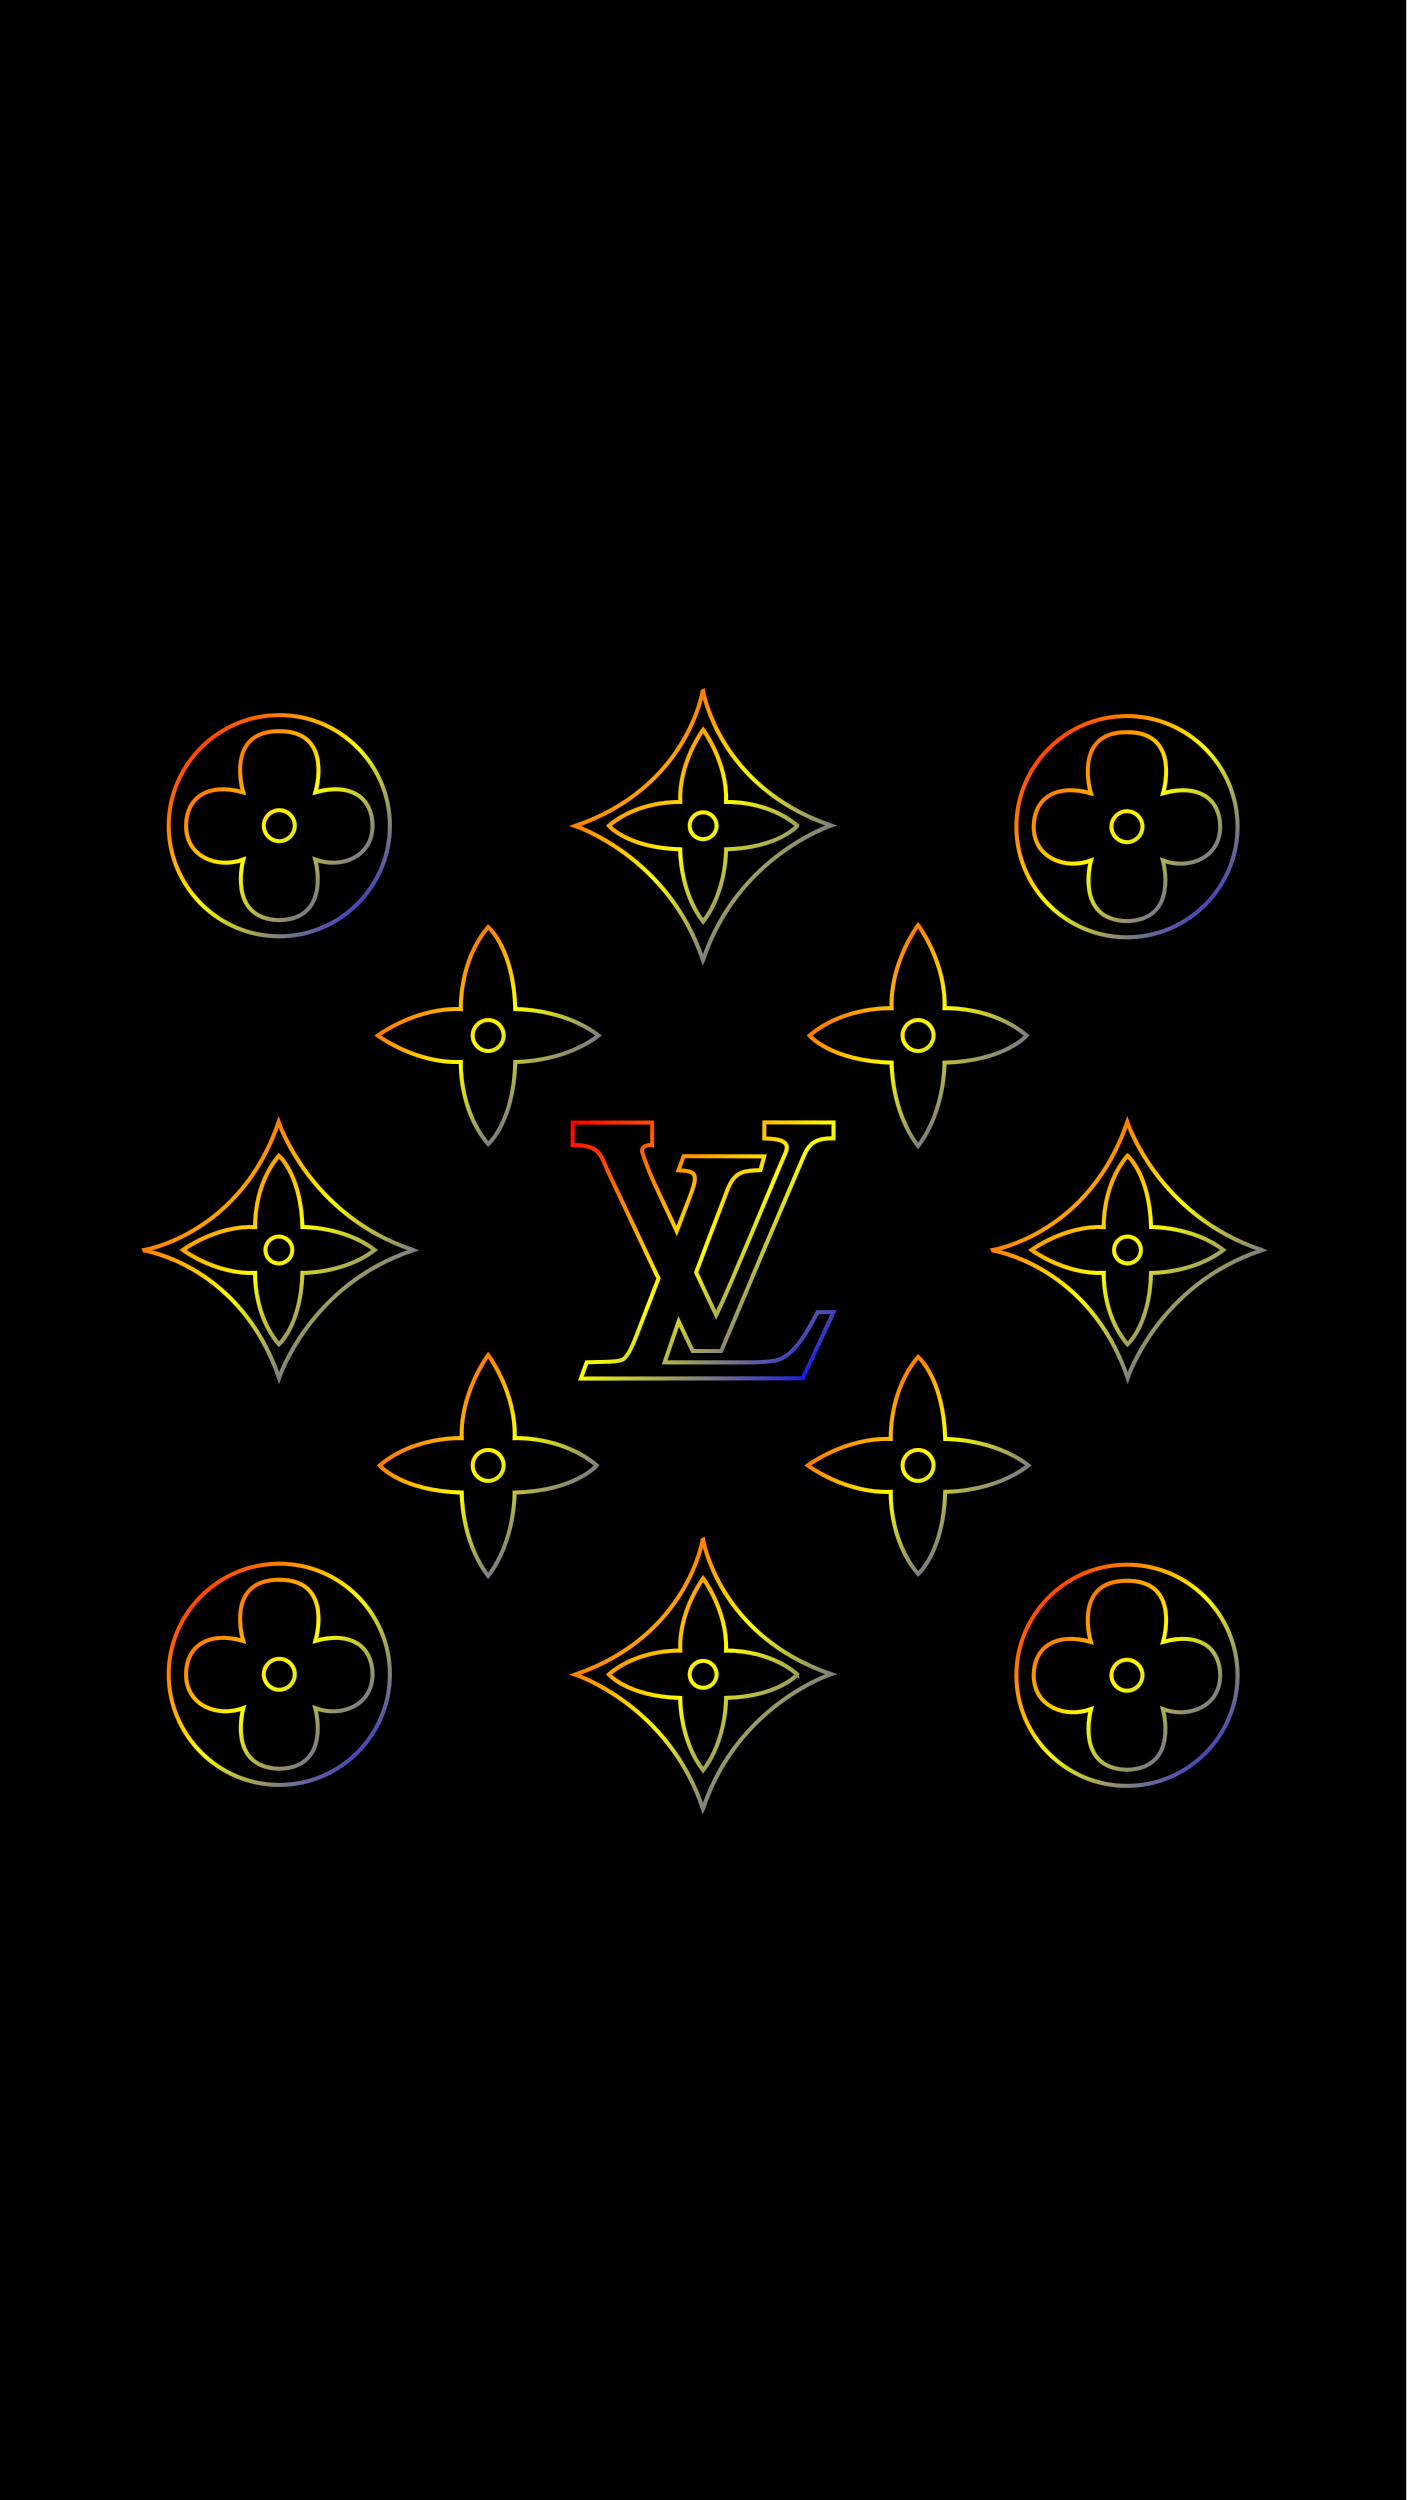
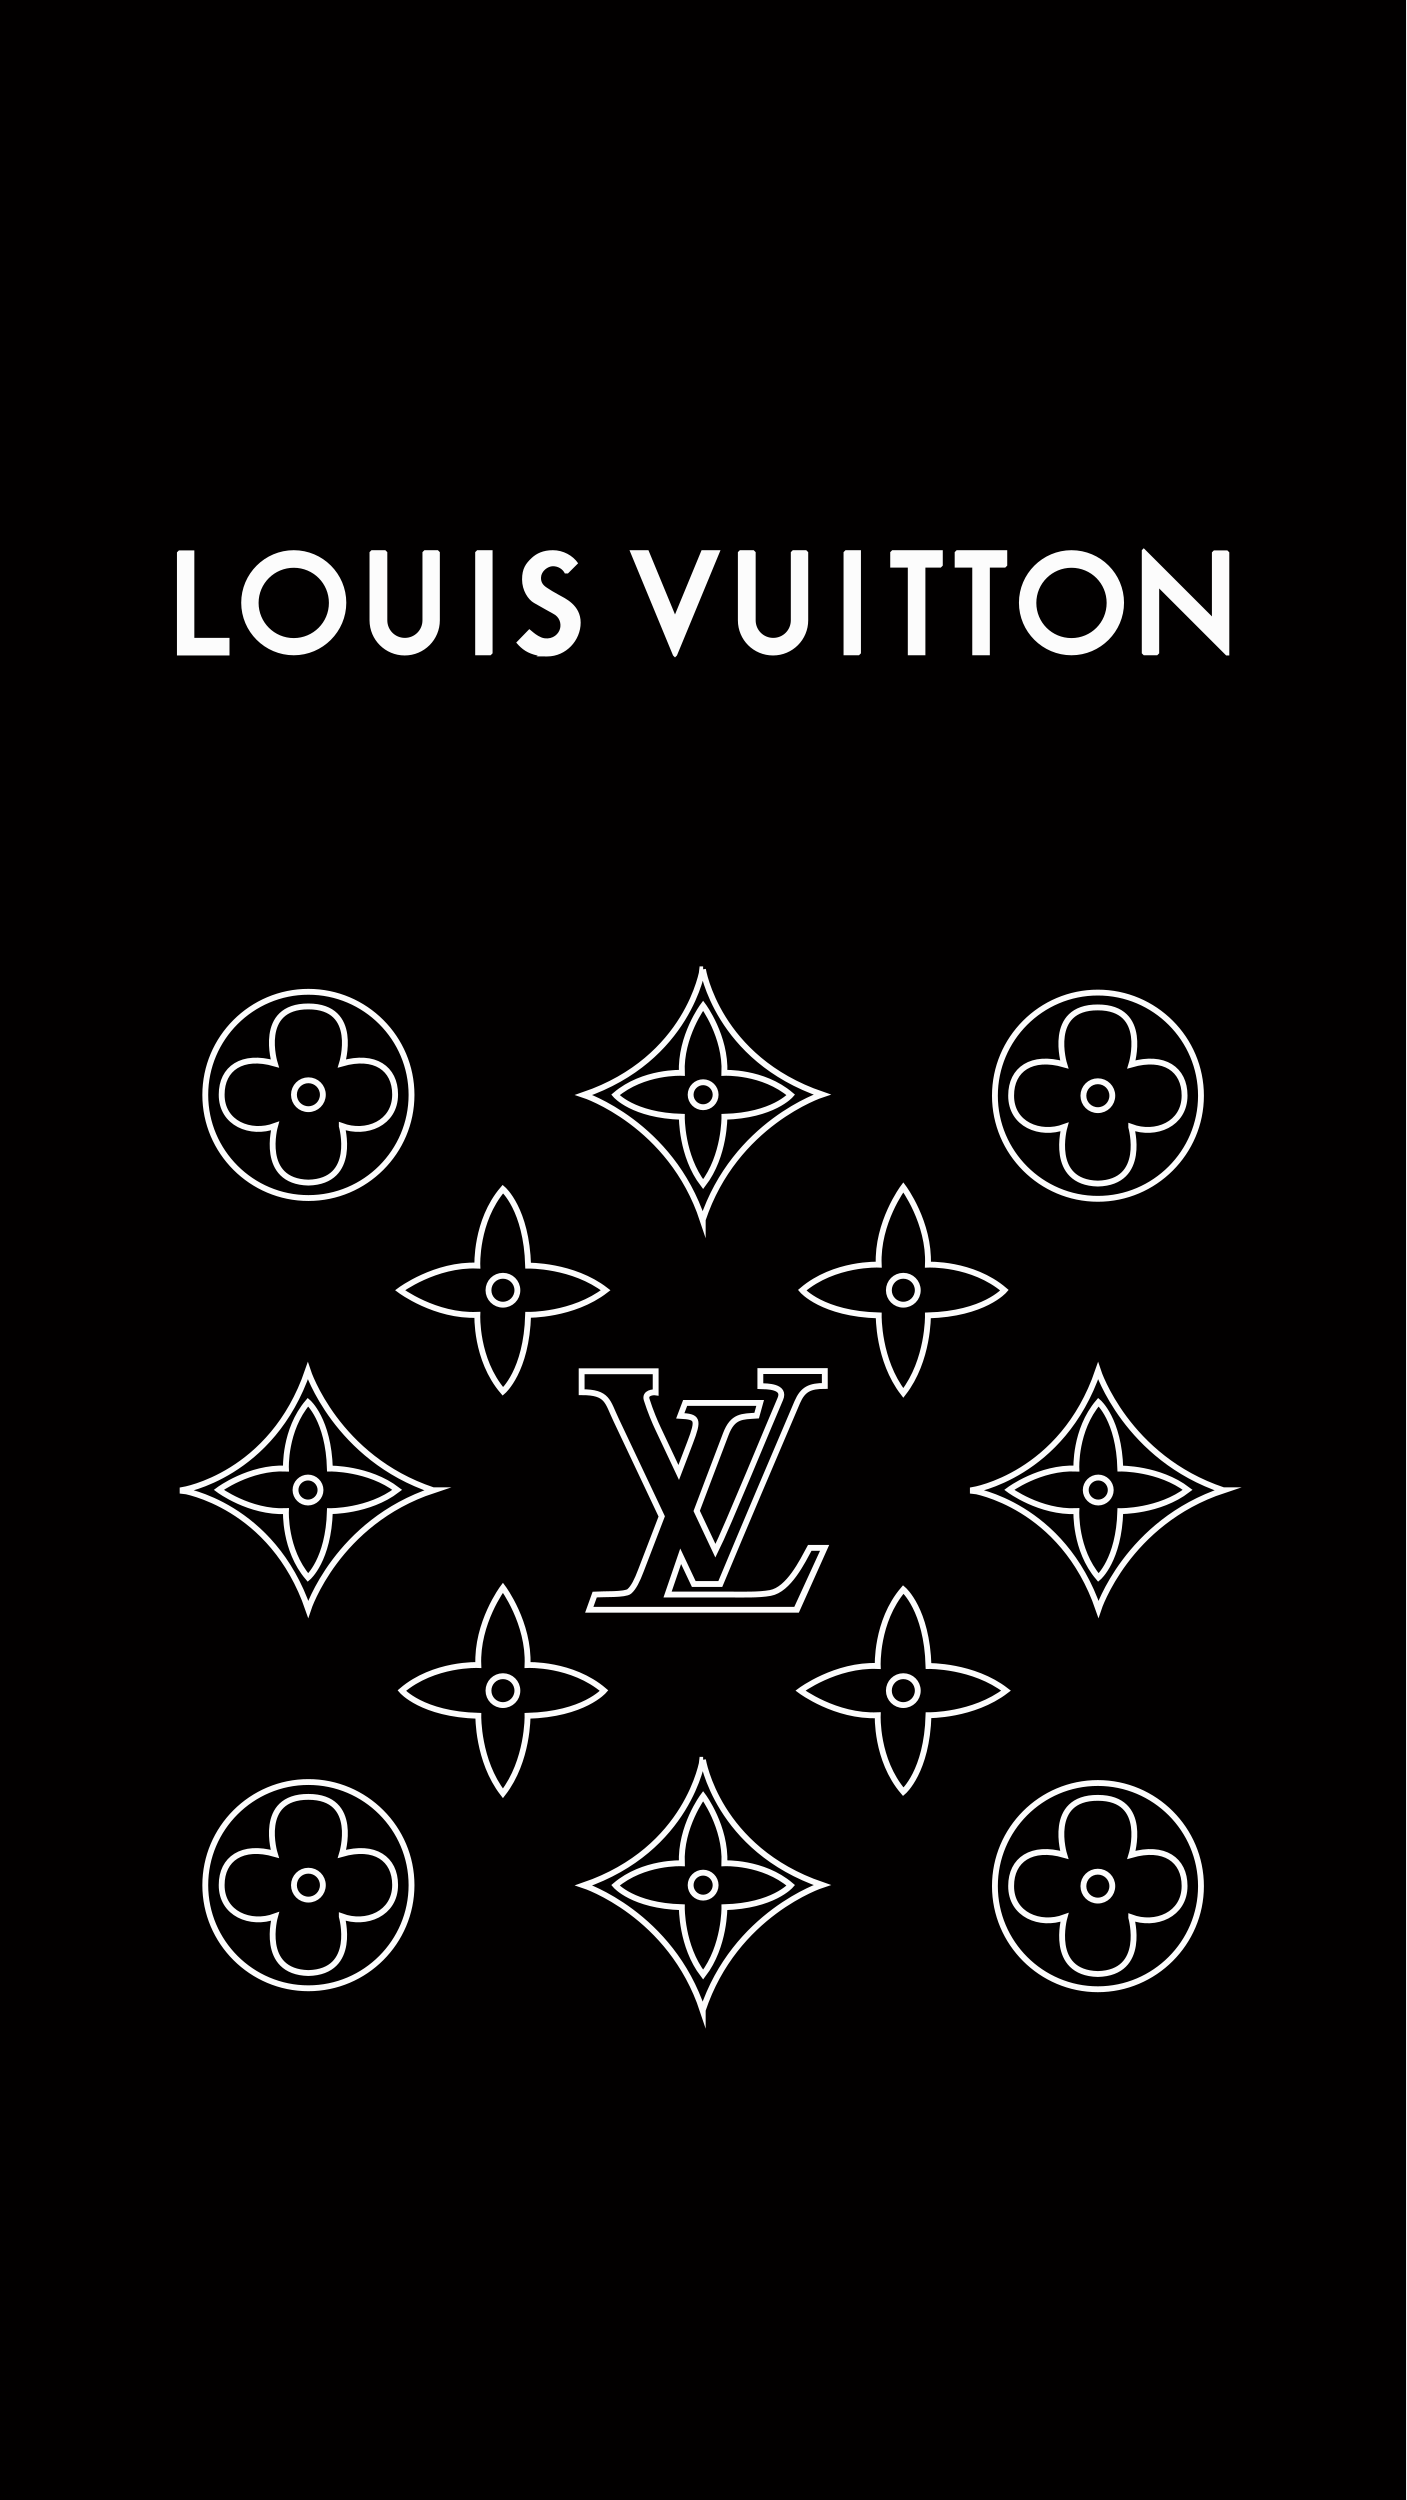
- <svg xmlns="http://www.w3.org/2000/svg" version="1.1" viewBox="0 0 720 1280" xml:space="preserve">
-   <rect width="100%" height="100%" fill="black" />
+ <svg xmlns="http://www.w3.org/2000/svg" id="_图层_1" data-name="图层_1" version="1.1" viewBox="0 0 720 1280">
  <defs>
-     <linearGradient id="rainbow-gradient" x1="0%" y1="0%" x2="100%" y2="100%">
-       <stop offset="0%" stop-color="#FF0000">
-         <animate attributeName="stop-color" values="#FF0000;#FF7F00;#FFFF00;#00FF00;#0000FF;#4B0082;#8F00FF;#FF0000" dur="6s" repeatCount="indefinite" />
-       </stop>
-       <stop offset="50%" stop-color="#FFFF00">
-         <animate attributeName="stop-color" values="#FFFF00;#00FF00;#0000FF;#4B0082;#8F00FF;#FF0000;#FF7F00;#FFFF00" dur="6s" repeatCount="indefinite" />
-       </stop>
-       <stop offset="100%" stop-color="#0000FF">
-         <animate attributeName="stop-color" values="#0000FF;#4B0082;#8F00FF;#FF0000;#FF7F00;#FFFF00;#00FF00;#0000FF" dur="6s" repeatCount="indefinite" />
-       </stop>
-     </linearGradient>
-     <filter id="random-glow" x="-50%" y="-50%" width="200%" height="200%">
-       <feGaussianBlur in="SourceAlpha" stdDeviation="4" result="blur" />
-       <feOffset dx="5" dy="5" result="offsetBlur1" />
-       <feOffset dx="-5" dy="-5" result="offsetBlur2" />
-       <feMerge>
-         <feMergeNode in="offsetBlur1" />
-         <feMergeNode in="offsetBlur2" />
-         <feMergeNode in="SourceGraphic" />
-       </feMerge>
+     <style>
+       .st0 {
+         fill: none;
+         stroke: #fcfcfc;
+         stroke-miterlimit: 10;
+         stroke-width: 3px;
+       }
+ 
+       .st0, .st1 {
+         fill-rule: evenodd;
+       }
+ 
+       .st2 {
+         mask: url(#mask);
+       }
+ 
+       .st1 {
+         fill: #fcfcfc;
+       }
+ 
+       .st3 {
+         filter: url(#luminosity-invert-noclip);
+       }
+ 
+       .st4 {
+         fill: #020000;
+       }
+     </style>
+     <filter id="luminosity-invert-noclip" x="0" y="0" width="720" height="1280" color-interpolation-filters="sRGB" filterUnits="userSpaceOnUse">
+       <feColorMatrix result="cm" values="-1 0 0 0 1 0 -1 0 0 1 0 0 -1 0 1 0 0 0 1 0" />
+       <feFlood flood-color="#fff" result="bg" />
+       <feBlend in="cm" in2="bg" />
    </filter>
+     <mask id="mask" x="0" y="0" width="720" height="1280" maskUnits="userSpaceOnUse">
+       <g class="st3">
+         <path class="st0" d="M244.9,878.5c-28.9-.8-39.2-12.9-39.2-12.9,16.5-14.1,39.2-13.1,39.2-13.1-.9-21.6,12.6-39.6,12.6-39.6,0,0,13.5,18.1,12.6,39.6,0,0,22.7-1,39.2,13.1,0,0-10.3,12.1-39.2,12.9,0,0,.4,22.9-12.6,39.7-13-16.8-12.6-39.7-12.6-39.7ZM257.5,873c4.1,0,7.4-3.3,7.4-7.4s-3.3-7.4-7.4-7.4-7.4,3.3-7.4,7.4,3.3,7.4,7.4,7.4ZM449.9,673.5c-28.9-.8-39.2-12.9-39.2-12.9,16.5-14.1,39.2-13.1,39.2-13.1-.9-21.6,12.6-39.6,12.6-39.6,0,0,13.5,18.1,12.6,39.6,0,0,22.7-1,39.2,13.1,0,0-10.3,12.1-39.2,12.9,0,0,.4,22.9-12.6,39.7-13-16.8-12.6-39.7-12.6-39.7ZM462.5,668c4.1,0,7.4-3.3,7.4-7.4s-3.3-7.4-7.4-7.4-7.4,3.3-7.4,7.4,3.3,7.4,7.4,7.4ZM475.4,878.2c-.8,28.9-12.9,39.2-12.9,39.2-14.1-16.5-13.1-39.2-13.1-39.2-21.6.9-39.6-12.6-39.6-12.6,0,0,18.1-13.5,39.6-12.6,0,0-1-22.7,13.1-39.2,0,0,12.1,10.3,12.9,39.2,0,0,22.9-.4,39.7,12.6-16.8,12.9-39.7,12.6-39.7,12.6ZM469.9,865.6c0-4.1-3.3-7.4-7.4-7.4s-7.4,3.3-7.4,7.4,3.3,7.4,7.4,7.4,7.4-3.3,7.4-7.4ZM270.4,673.2c-.8,28.9-12.9,39.2-12.9,39.2-14.1-16.5-13.1-39.2-13.1-39.2-21.6.9-39.6-12.6-39.6-12.6,0,0,18.1-13.5,39.6-12.6,0,0-1-22.7,13.1-39.2,0,0,12.1,10.3,12.9,39.2,0,0,22.9-.4,39.7,12.6-16.8,13-39.7,12.6-39.7,12.6ZM264.9,660.6c0-4.1-3.3-7.4-7.4-7.4s-7.4,3.3-7.4,7.4,3.3,7.4,7.4,7.4,7.4-3.3,7.4-7.4ZM360,554.1c-3.5,0-6.4,2.9-6.4,6.4s2.9,6.4,6.4,6.4,6.4-2.9,6.4-6.4-2.9-6.4-6.4-6.4ZM360,496.3h-.3c0,.1-7.1,45.9-60.8,64.3,0,0,44.5,14.6,60.9,64.1v-.2c16.5-49.5,61.1-64.1,61.1-64.1-53.7-18.4-61-64.1-61-64.1ZM370.9,571.8s.3,19.9-10.9,34.5c-11.2-14.6-10.9-34.5-10.9-34.5-25.1-.7-34-11.2-34-11.2,14.3-12.2,34-11.3,34-11.3-.8-18.7,10.9-34.4,10.9-34.4,0,0,11.7,15.7,10.9,34.4,0,0,19.7-.9,34,11.3,0,0-9,10.5-34,11.2ZM562.1,553.6c-4.1,0-7.4,3.3-7.4,7.4s3.3,7.4,7.4,7.4,7.4-3.3,7.4-7.4-3.3-7.4-7.4-7.4ZM562.1,508.2c-29.1,0-52.7,23.7-52.7,52.8s23.7,52.8,52.7,52.8,52.8-23.7,52.8-52.8-23.7-52.8-52.8-52.8ZM579.2,577.1s8,28.3-17.1,28.9h0c-25.1-.6-17.1-29-17.1-29-12.5,4.6-27.4-1.3-27.3-16.1,0-13.4,10.5-20.7,27.2-15.9,0,0-9-29.3,17.2-29.2h0c26.2,0,17.2,29.2,17.2,29.2,16.8-4.8,27.2,2.5,27.2,15.9,0,14.8-14.9,20.7-27.3,16.1ZM414.6,792.5c-3.8,7-10.8,21.4-20.2,23.1-6,1.1-14.2.8-22.3.8-6.4,0-12.8,0-17.9,0-4,0-4.6,0-9.2,0h-3.2c2.8-8.2,4.9-14.4,6.7-19.6l6.7,14.2h13.6c12.2-29.3,27.1-64.3,39.4-93.1,2.9-6.7,6.5-8.3,14.1-8.3v-7.6s-33,0-33,0v7.7c3.3.1,13.1,0,10.2,6.6-4.1,9.3-27.5,66.4-33.2,77.7l-9.6-20.4c3.2-8.6,7.4-19.5,14.9-39.3,3.6-9.5,8.4-9,15.8-9.5l1.8-6.5h-38.4c0,0-2.5,6.6-2.5,6.6,8.9.5,9.7,1.5,5,13.8l-5.8,15.2-10.6-22.5c-1.4-2.9-4-9-5.8-14.8-1.1-3.5,3.3-3.9,4.6-3.7v-10.8h-37.9v10.7c13.5,0,13.1,4.7,17.7,14.3l23.3,49.3-10.6,27.6c-2,5.3-3.8,8.9-6,10.8-2.1,1.8-13.1,1.3-17.7,1.6l-2.8,7.8h105.8c0-.1,14.7-31.7,14.7-31.7h-7.6ZM157.9,507.8c-29.1,0-52.8,23.7-52.8,52.8s23.7,52.8,52.8,52.8,52.8-23.7,52.8-52.8-23.7-52.8-52.8-52.8ZM175,576.6s8,28.3-17.1,28.9h0c-25.1-.6-17.1-29-17.1-29-12.5,4.6-27.4-1.3-27.3-16.1,0-13.4,10.5-20.7,27.2-15.9,0,0-9-29.3,17.2-29.2h0c26.2,0,17.2,29.2,17.2,29.2,16.8-4.8,27.2,2.5,27.2,15.9,0,14.8-14.9,20.7-27.3,16.1ZM157.9,553.1c-4.1,0-7.4,3.3-7.4,7.4s3.3,7.4,7.4,7.4,7.4-3.3,7.4-7.4-3.3-7.4-7.4-7.4ZM360,958.8c-3.5,0-6.4,2.9-6.4,6.4s2.9,6.4,6.4,6.4,6.4-2.9,6.4-6.4-2.9-6.4-6.4-6.4ZM360,901h-.3c0,.1-7.1,45.9-60.8,64.3,0,0,44.5,14.6,60.9,64.1v-.2c16.5-49.5,61.1-64.1,61.1-64.1-53.7-18.4-61-64.1-61-64.1ZM370.9,976.5s.3,19.9-10.9,34.5c-11.2-14.6-10.9-34.5-10.9-34.5-25.1-.7-34-11.2-34-11.2,14.3-12.2,34-11.3,34-11.3-.8-18.7,10.9-34.4,10.9-34.4,0,0,11.7,15.7,10.9,34.4,0,0,19.7-.9,34,11.3,0,0-9,10.5-34,11.2ZM151.3,762.9c0,3.5,2.9,6.4,6.4,6.4s6.4-2.9,6.4-6.4-2.9-6.4-6.4-6.4-6.4,2.9-6.4,6.4ZM93.5,762.9v.3c.1,0,45.9,7.1,64.3,60.7,0,0,14.6-44.5,64.1-60.9h-.2c-49.5-16.5-64.1-61.1-64.1-61.1-18.4,53.7-64.1,61-64.1,61ZM168.9,751.9s19.9-.3,34.5,10.9c-14.6,11.2-34.5,10.9-34.5,10.9-.7,25.1-11.2,34-11.2,34-12.2-14.3-11.3-34-11.3-34-18.7.8-34.4-10.9-34.4-10.9,0,0,15.7-11.7,34.4-10.9,0,0-.9-19.7,11.3-34,0,0,10.5,9,11.2,34ZM555.9,762.9c0,3.5,2.9,6.4,6.4,6.4s6.4-2.9,6.4-6.4-2.9-6.4-6.4-6.4-6.4,2.9-6.4,6.4ZM498.1,762.9v.3c.1,0,45.9,7.1,64.3,60.7,0,0,14.6-44.5,64.1-60.9h-.2c-49.5-16.5-64.1-61.1-64.1-61.1-18.4,53.7-64.1,61-64.1,61ZM573.6,751.9s19.9-.3,34.5,10.9c-14.6,11.2-34.5,10.9-34.5,10.9-.7,25.1-11.2,34-11.2,34-12.2-14.3-11.3-34-11.3-34-18.7.8-34.4-10.9-34.4-10.9,0,0,15.7-11.7,34.4-10.9,0,0-.9-19.7,11.3-34,0,0,10.5,9,11.2,34ZM562.1,958.3c-4.1,0-7.4,3.3-7.4,7.4s3.3,7.4,7.4,7.4,7.4-3.3,7.4-7.4-3.3-7.4-7.4-7.4ZM562.1,912.9c-29.1,0-52.7,23.7-52.7,52.8s23.7,52.8,52.7,52.8,52.8-23.7,52.8-52.8-23.7-52.8-52.8-52.8ZM579.2,981.8s8,28.3-17.1,28.9h0c-25.1-.6-17.1-29-17.1-29-12.5,4.6-27.4-1.3-27.3-16.1,0-13.4,10.5-20.7,27.2-15.9,0,0-9-29.3,17.2-29.2h0c26.2,0,17.2,29.2,17.2,29.2,16.8-4.8,27.2,2.5,27.2,15.9,0,14.8-14.9,20.7-27.3,16.1ZM157.9,912.4c-29.1,0-52.8,23.7-52.8,52.8s23.7,52.8,52.8,52.8,52.8-23.7,52.8-52.8-23.7-52.8-52.8-52.8ZM175,981.3s8,28.3-17.1,28.9h0c-25.1-.6-17.1-29-17.1-29-12.5,4.6-27.4-1.3-27.3-16.1,0-13.4,10.5-20.7,27.2-15.9,0,0-9-29.3,17.2-29.2h0c26.2,0,17.2,29.2,17.2,29.2,16.8-4.8,27.2,2.5,27.2,15.9,0,14.8-14.9,20.7-27.3,16.1ZM157.9,957.8c-4.1,0-7.4,3.3-7.4,7.4s3.3,7.4,7.4,7.4,7.4-3.3,7.4-7.4-3.3-7.4-7.4-7.4Z" />
+       </g>
+     </mask>
  </defs>
-   <g fill="none" stroke="url(#rainbow-gradient)" stroke-width="2" filter="url(#random-glow)">
-     <path fill="none" d="M236.42,764.2c-31-0.85-42.07-13.87-42.07-13.87c17.71-15.11,42.07-14.01,42.07-14.01   c-0.94-23.16,13.53-42.56,13.53-42.56s14.46,19.41,13.53,42.56c0,0,24.36-1.1,42.07,14.01c0,0-11.06,13.02-42.07,13.87   c0,0,0.38,24.6-13.53,42.67C236.03,788.8,236.42,764.2,236.42,764.2z M249.94,758.24c4.37,0,7.93-3.57,7.93-7.94   s-3.56-7.94-7.93-7.94s-7.93,3.57-7.93,7.94C242.01,754.67,245.57,758.24,249.94,758.24z" />
-     <path fill="none" d="M456.53,544.09c-31-0.85-42.07-13.88-42.07-13.88c17.71-15.12,42.07-14.01,42.07-14.01   c-0.94-23.16,13.53-42.57,13.53-42.57s14.46,19.41,13.53,42.57c0,0,24.36-1.1,42.07,14.01c0,0-11.06,13.02-42.07,13.88   c0,0,0.38,24.6-13.53,42.66C456.14,568.69,456.53,544.09,456.53,544.09z M470.05,538.13c4.37,0,7.93-3.57,7.93-7.94   s-3.56-7.94-7.93-7.94s-7.93,3.57-7.93,7.94S465.68,538.13,470.05,538.13z" />
-     <path fill="none" d="M483.95,763.82c-0.85,31-13.87,42.07-13.87,42.07c-15.12-17.71-14.01-42.07-14.01-42.07   c-23.16,0.94-42.57-13.52-42.57-13.52s19.41-14.46,42.57-13.53c0,0-1.1-24.36,14.01-42.07c0,0,13.02,11.07,13.87,42.07   c0,0,24.6-0.38,42.66,13.53C508.55,764.21,483.95,763.82,483.95,763.82z M477.99,750.3c0-4.37-3.57-7.94-7.94-7.94   s-7.93,3.57-7.93,7.94s3.56,7.93,7.93,7.93C474.43,758.23,477.99,754.67,477.99,750.3z" />
-     <path fill="none" d="M263.84,543.72c-0.85,31-13.88,42.07-13.88,42.07c-15.12-17.71-14.01-42.07-14.01-42.07   c-23.15,0.94-42.57-13.53-42.57-13.53s19.41-14.46,42.57-13.53c0,0-1.1-24.36,14.01-42.07c0,0,13.03,11.06,13.88,42.07   c0,0,24.6-0.38,42.66,13.53C288.44,544.1,263.84,543.72,263.84,543.72z M257.88,530.19c0-4.37-3.56-7.94-7.93-7.94   s-7.94,3.57-7.94,7.94s3.57,7.94,7.94,7.94S257.88,534.56,257.88,530.19z" />
-     <path fill="none" d="M360,415.88c-3.79,0-6.89,3.09-6.89,6.89c0,3.8,3.09,6.9,6.89,6.9c3.8,0,6.9-3.1,6.9-6.9   C366.89,418.98,363.8,415.88,360,415.88z M360,353.83l-0.28,0.13c0,0-7.6,49.19-65.23,68.93c0,0,47.8,15.66,65.43,68.79l0.07-0.16   c17.65-53.13,65.51-68.84,65.51-68.84C367.88,402.93,360,353.83,360,353.83z M371.75,434.85c0,0,0.34,21.36-11.75,37.05   c-12.08-15.69-11.74-37.05-11.74-37.05c-26.93-0.75-36.54-12.06-36.54-12.06c15.39-13.13,36.54-12.17,36.54-12.17   C347.43,390.5,360,373.64,360,373.64s12.57,16.86,11.75,36.98c0,0,21.16-0.96,36.53,12.17C408.28,422.8,398.67,434.1,371.75,434.85   z" />
-     <path fill="none" d="M577,415.31c-4.37,0-7.93,3.57-7.93,7.94s3.56,7.94,7.93,7.94s7.94-3.56,7.94-7.94S581.37,415.31,577,415.31z    M577,366.61c-31.19,0-56.63,25.45-56.63,56.64c0,31.2,25.44,56.64,56.63,56.64c31.2,0,56.64-25.44,56.64-56.64   C633.63,392.06,608.19,366.61,577,366.61z M595.39,440.56c0,0,8.58,30.41-18.39,31.08v-0.01c-26.97-0.67-18.39-31.08-18.39-31.08   c-13.39,4.95-29.39-1.41-29.34-17.31c0.05-14.43,11.25-22.19,29.25-17.08c0,0-9.61-31.41,18.48-31.3v0.01   c28.1-0.1,18.48,31.31,18.48,31.31c18-5.11,29.2,2.65,29.25,17.08C624.78,439.16,608.78,445.51,595.39,440.56z" />
-     <g>
-       <path fill="none" d="M426.79,671.79l-15.78,33.9l-113.63,0.15l3.01-8.35c4.89-0.31,16.68,0.25,18.96-1.72    c2.29-1.98,4.22-5.93,6.39-11.58l11.39-29.61l-24.98-52.93c-4.86-10.31-4.48-15.46-18.94-15.38v-11.52l40.68-0.01v11.57    c-1.48-0.24-6.2,0.16-4.98,3.95c1.96,6.14,4.74,12.7,6.21,15.83l11.35,24.2l6.26-16.27c5.08-13.19,4.14-14.33-5.37-14.84    l2.66-7.22l41.25,0.09l-1.92,7.03c-7.93,0.49-13.06,0.02-16.93,10.18c-8.11,21.29-12.58,32.99-16.01,42.22l10.29,21.93    c6.04-12.12,31.2-73.47,35.6-83.45c3.14-7.11-7.45-6.92-11.01-7.06l0.04-8.25l35.44,0.06l0.01,8.1c-8.13,0-12.07,1.7-15.17,8.93    c-13.28,30.94-29.21,68.57-42.34,100l-14.61-0.01l-7.18-15.21c-1.92,5.57-4.2,12.25-7.21,21.01c0,0,1.44,0,3.47,0h9.93    c5.54,0,12.36,0.01,19.23,0c8.78-0.01,17.56,0.25,23.99-0.91c10.12-1.82,17.63-17.27,21.71-24.79L426.79,671.79z" />
-     </g>
-     <path fill="none" d="M143,366.12c-31.2,0-56.64,25.44-56.64,56.64S111.8,479.4,143,479.4c31.19,0,56.64-25.44,56.64-56.64   S174.19,366.12,143,366.12z M161.39,440.07c0,0,8.59,30.41-18.39,31.08v-0.01c-26.98-0.67-18.4-31.08-18.4-31.08   c-13.39,4.95-29.39-1.41-29.34-17.31c0.05-14.43,11.25-22.19,29.25-17.08c0,0-9.62-31.41,18.49-31.31v0.01   c28.09-0.1,18.48,31.3,18.48,31.3c18-5.11,29.2,2.65,29.25,17.08C190.78,438.66,174.78,445.02,161.39,440.07z M143,414.81   c-4.37,0-7.94,3.57-7.94,7.94s3.57,7.94,7.94,7.94s7.93-3.57,7.93-7.94S147.37,414.81,143,414.81z" />
-     <path fill="none" d="M360,850.37c-3.79,0-6.89,3.1-6.89,6.9c0,3.79,3.09,6.9,6.89,6.9c3.8,0,6.9-3.1,6.9-6.9   C366.89,853.47,363.8,850.37,360,850.37z M360,788.32l-0.28,0.14c0,0-7.6,49.18-65.23,68.92c0,0,47.8,15.66,65.43,68.79L360,926   c17.65-53.13,65.51-68.84,65.51-68.84C367.88,837.42,360,788.32,360,788.32z M371.75,869.35c0,0,0.34,21.36-11.75,37.04   c-12.08-15.68-11.74-37.04-11.74-37.04c-26.93-0.75-36.54-12.06-36.54-12.06c15.39-13.13,36.54-12.17,36.54-12.17   C347.43,825,360,808.15,360,808.15s12.57,16.85,11.75,36.98c0,0,21.16-0.96,36.53,12.17C408.28,857.29,398.67,868.6,371.75,869.35z   " />
-     <path fill="none" d="M135.88,640.01c0,3.79,3.09,6.89,6.89,6.89s6.9-3.09,6.9-6.89s-3.1-6.9-6.9-6.9   C138.98,633.11,135.88,636.2,135.88,640.01z M73.83,640.01l0.13,0.27c0,0,49.19,7.61,68.93,65.22c0,0,15.66-47.79,68.79-65.43   l-0.17-0.07c-53.13-17.65-68.84-65.51-68.84-65.51C122.92,632.13,73.83,640.01,73.83,640.01z M154.85,628.25   c0,0,21.36-0.33,37.05,11.75c-15.69,12.08-37.05,11.74-37.05,11.74c-0.75,26.94-12.06,36.55-12.06,36.55   c-13.13-15.39-12.17-36.55-12.17-36.55C110.5,652.57,93.64,640,93.64,640s16.86-12.57,36.98-11.75c0,0-0.96-21.15,12.17-36.53   C142.79,591.72,154.1,601.33,154.85,628.25z" />
-     <path fill="none" d="M570.37,640.01c0,3.79,3.1,6.89,6.9,6.89c3.79,0,6.9-3.09,6.9-6.89s-3.1-6.9-6.9-6.9   S570.37,636.2,570.37,640.01z M508.32,640.01l0.14,0.27c0,0,49.18,7.61,68.92,65.22c0,0,15.66-47.79,68.79-65.43L646,640   c-53.13-17.65-68.84-65.51-68.84-65.51C557.42,632.13,508.32,640.01,508.32,640.01z M589.35,628.25c0,0,21.36-0.33,37.04,11.75   c-15.68,12.08-37.04,11.74-37.04,11.74c-0.75,26.94-12.06,36.55-12.06,36.55c-13.13-15.39-12.16-36.55-12.16-36.55   c-20.12,0.83-36.98-11.74-36.98-11.74s16.85-12.57,36.98-11.75c0,0-0.96-21.15,12.16-36.53   C577.29,591.72,588.6,601.33,589.35,628.25z" />
-     <path fill="none" d="M577,849.8c-4.37,0-7.93,3.57-7.93,7.94s3.56,7.93,7.93,7.93s7.94-3.56,7.94-7.93S581.37,849.8,577,849.8z    M577,801.11c-31.19,0-56.63,25.44-56.63,56.64c0,31.19,25.44,56.64,56.63,56.64c31.2,0,56.64-25.45,56.64-56.64   C633.63,826.54,608.19,801.11,577,801.11z M595.39,875.06c0,0,8.58,30.41-18.39,31.08v-0.01c-26.97-0.67-18.39-31.08-18.39-31.08   c-13.39,4.94-29.39-1.4-29.34-17.31c0.05-14.43,11.25-22.19,29.25-17.08c0,0-9.61-31.42,18.48-31.31v0.01   c28.1-0.1,18.48,31.31,18.48,31.31c18-5.11,29.2,2.65,29.25,17.08C624.78,873.65,608.78,880,595.39,875.06z" />
-     <path fill="none" d="M143,800.61c-31.2,0-56.64,25.45-56.64,56.64s25.44,56.64,56.64,56.64c31.19,0,56.64-25.44,56.64-56.64   S174.19,800.61,143,800.61z M161.39,874.56c0,0,8.59,30.41-18.39,31.08v-0.02c-26.98-0.67-18.4-31.08-18.4-31.08   c-13.39,4.95-29.39-1.41-29.34-17.31c0.05-14.43,11.25-22.19,29.25-17.08c0,0-9.62-31.41,18.49-31.31v0.01   c28.09-0.1,18.48,31.3,18.48,31.3c18-5.11,29.2,2.65,29.25,17.08C190.78,873.15,174.78,879.51,161.39,874.56z M143,849.31   c-4.37,0-7.94,3.56-7.94,7.93s3.57,7.94,7.94,7.94s7.93-3.57,7.93-7.94S147.37,849.31,143,849.31z" />
+   <g class="st2">
+     <rect class="st4" x="0" width="720" height="1280" />
  </g>
+   <path id="svg_1" class="st1" d="M332,281.7l13.6,32.9,13.6-32.9h9.7l-22.3,53.9-1,1-1-1-22.3-53.9h9.7ZM283.1,281.7c5.2,0,10.2,2.7,12.9,6.7l-5.2,5.2h-1.6c-1.1-2.3-3.5-3.7-6.1-3.7s-6,2.5-6.1,5.8c-.1,2.4,1,3.9,3,5.2,2.2,1.4,3,2,6,3.6,3.2,1.8,11.3,5.2,11.3,14.3s-7.5,17.3-17.1,17.3-3.5-.1-5.2-.5c-4.7-1.1-7.6-2.9-10.7-6.6l6.7-6.9,2.3,1.9c1,.8,3.3,2.5,5.5,2.8,4.4.6,7.4-2.3,8-5.2.5-2.3-.1-5.7-3.8-7.5,0,0-6.7-3.7-9.6-5.4-3-1.7-6.1-6.4-6.1-12s1.9-8.2,5-11.1c2.4-2.2,5.7-3.9,10.8-3.9h0ZM585.6,280.7l34.9,34.9v-32.8l1-1h6.9l1,1v52.8h-1.6l-34.3-34.3v33.2l-1,1h-6.9l-1-1v-52.8l1-1ZM482.7,281.7v7.9l-1,1h-7.9v44.9h-9v-44.9h-9v-7.9l1-1h25.9ZM515.7,281.7v7.9l-1,1h-7.9v44.9h-9v-44.9h-9v-7.9l1-1h25.9ZM99.5,281.7v44.9h18v9h-26.9v-52.8l1-1h7.9ZM150.4,281.7c14.9,0,26.9,12.1,26.9,26.9s-12.1,26.9-26.9,26.9-26.9-12.1-26.9-26.9,12.1-26.9,26.9-26.9ZM548.6,281.7c14.9,0,26.9,12.1,26.9,26.9s-12.1,26.9-26.9,26.9-26.9-12.1-26.9-26.9,12.1-26.9,26.9-26.9ZM197.3,281.7l1,1v34.9c0,5,4,9,9,9s9-4,9-9v-34.9l1-1h6.9l1,1v34.9c0,9.9-8,18-18,18-9.9,0-18-8-18-18v-34.9l1-1h6.9ZM252.2,281.7v52.8l-1,1h-7.9v-52.8l1-1h7.9ZM385.9,281.7l1,1v34.9c0,5,4,9,9,9,5,0,9-4,9-9v-34.9l1-1h6.9l1,1v34.9c0,9.9-8,18-18,18s-18-8-18-18v-34.9l1-1s6.9,0,6.9,0ZM440.8,281.7v52.8l-1,1h-7.9v-52.8l1-1h7.9ZM150.4,290.7c-9.9,0-18,8-18,18,0,9.9,8,18,18,18,9.9,0,18-8,18-18s-8-18-18-18h0ZM548.6,290.7c-9.9,0-18,8-18,18s8,18,18,18,18-8,18-18-8-18-18-18h0Z" />
</svg>
